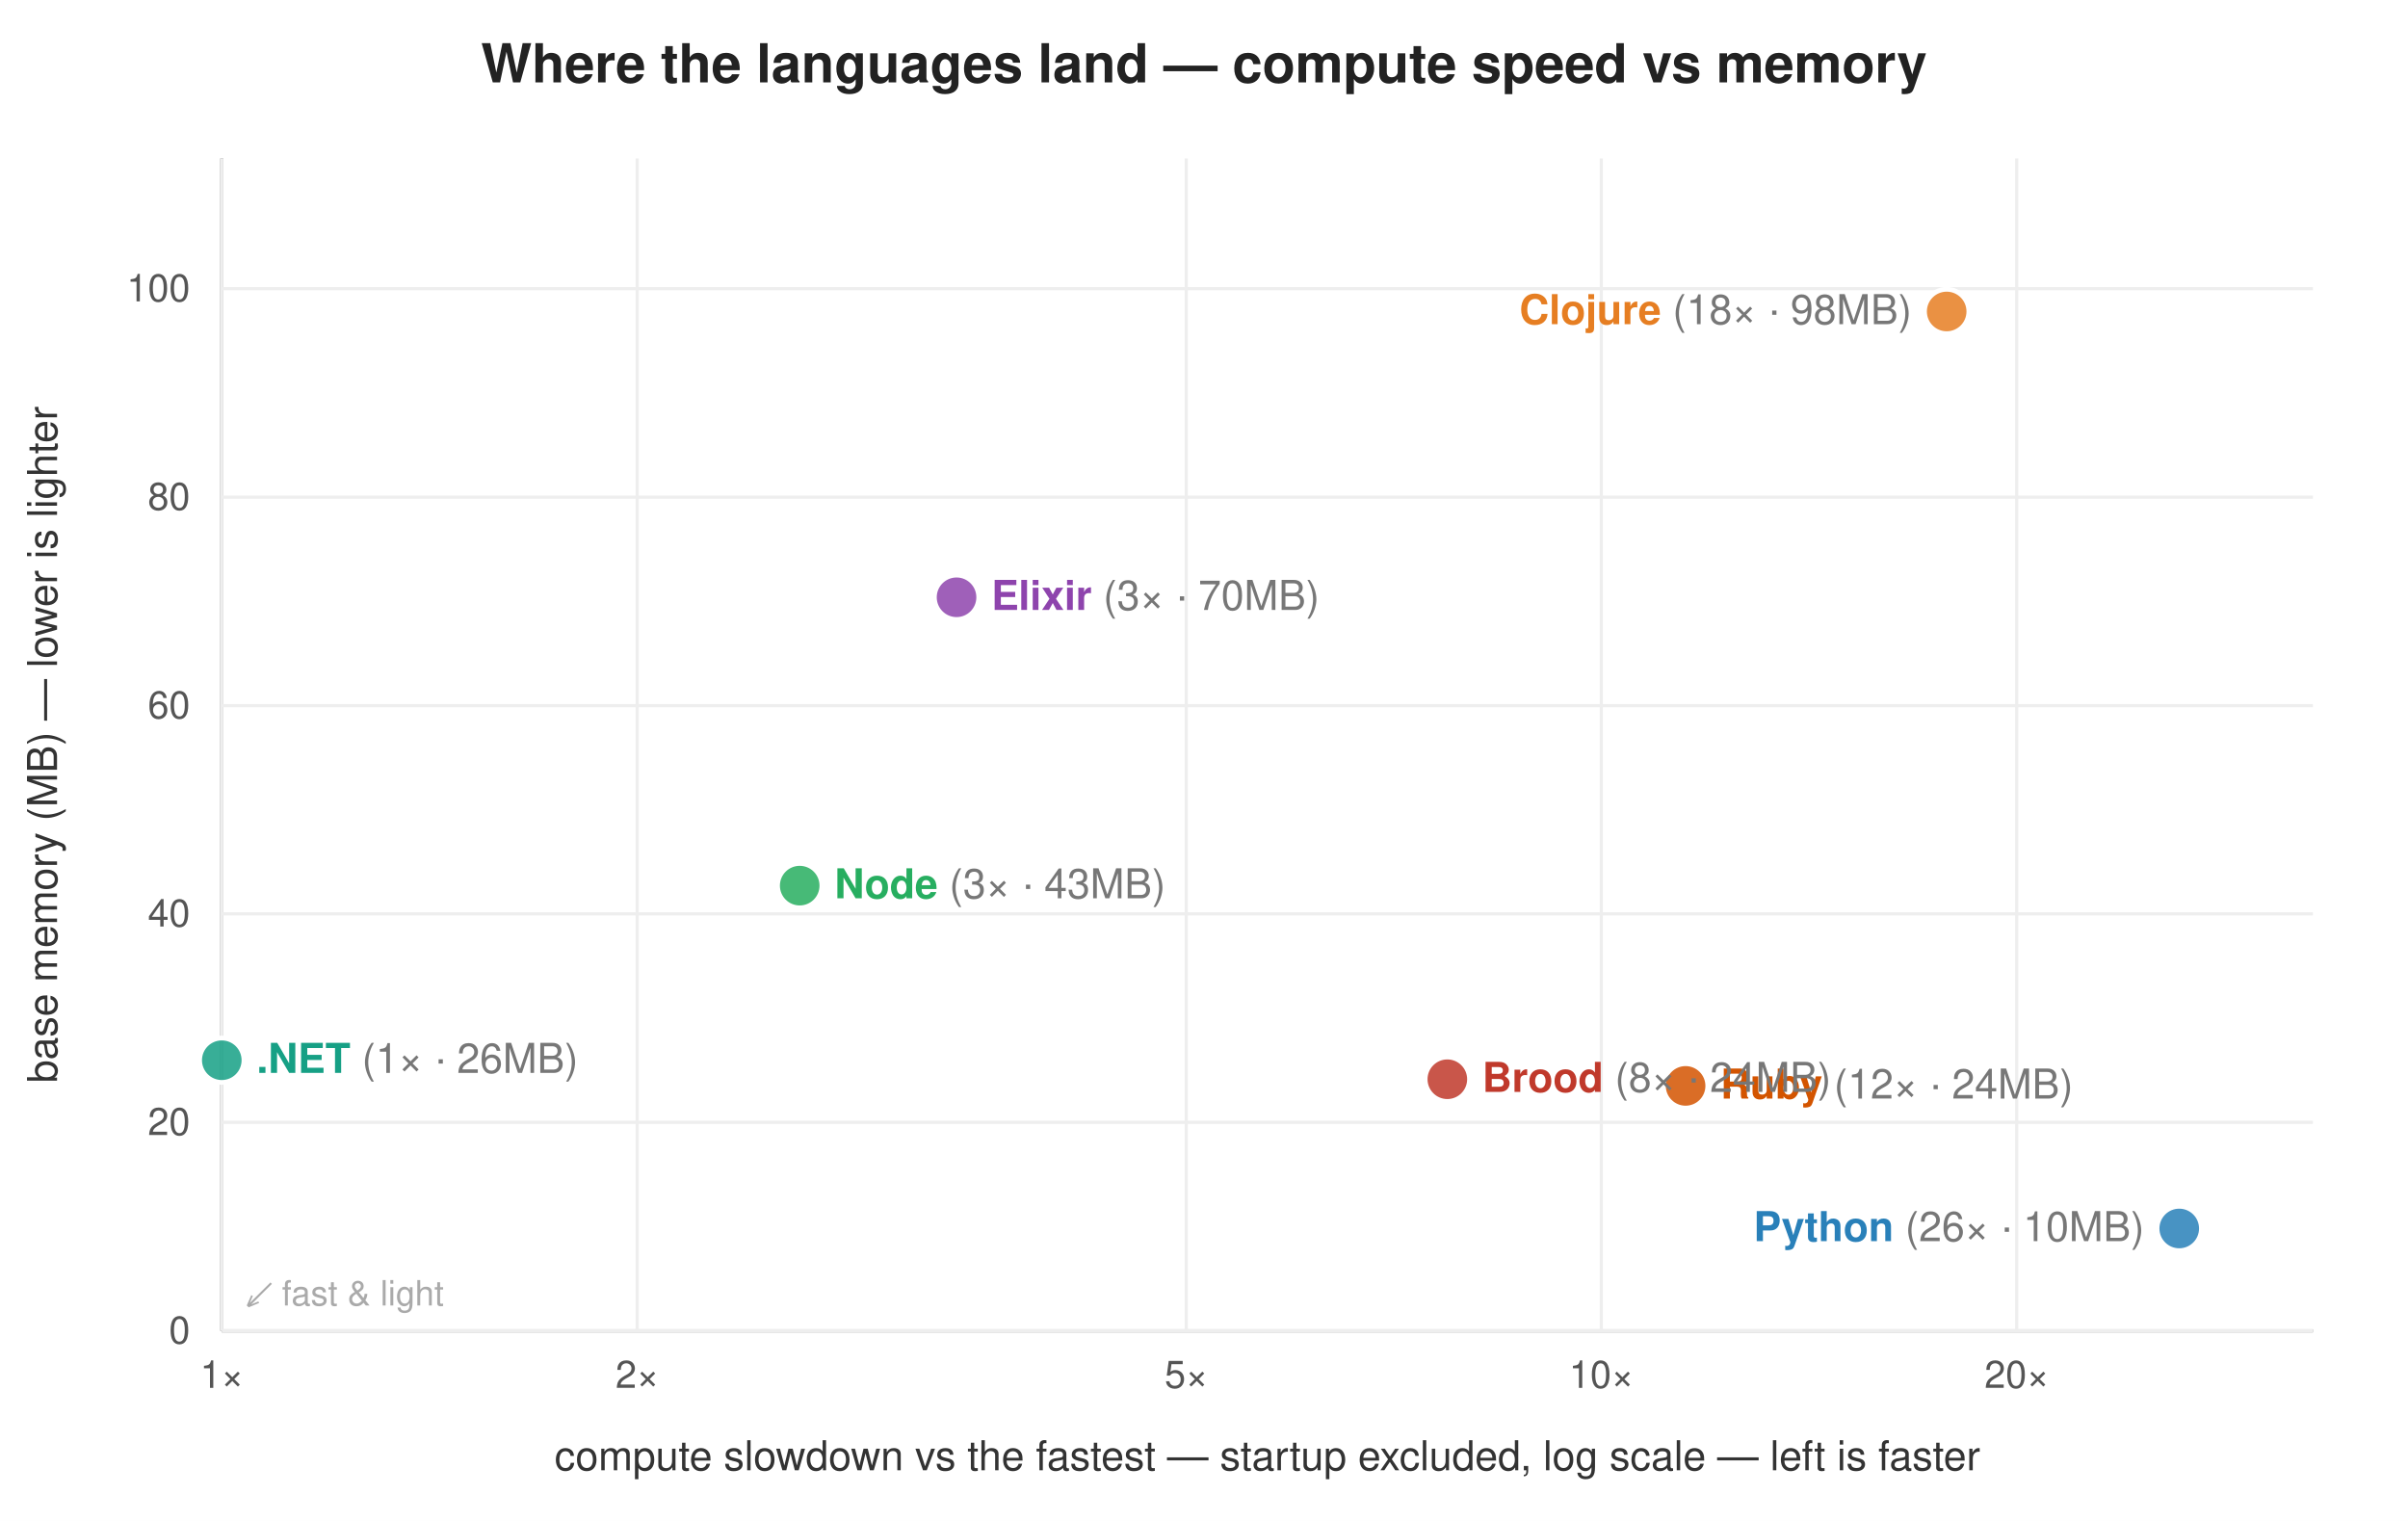
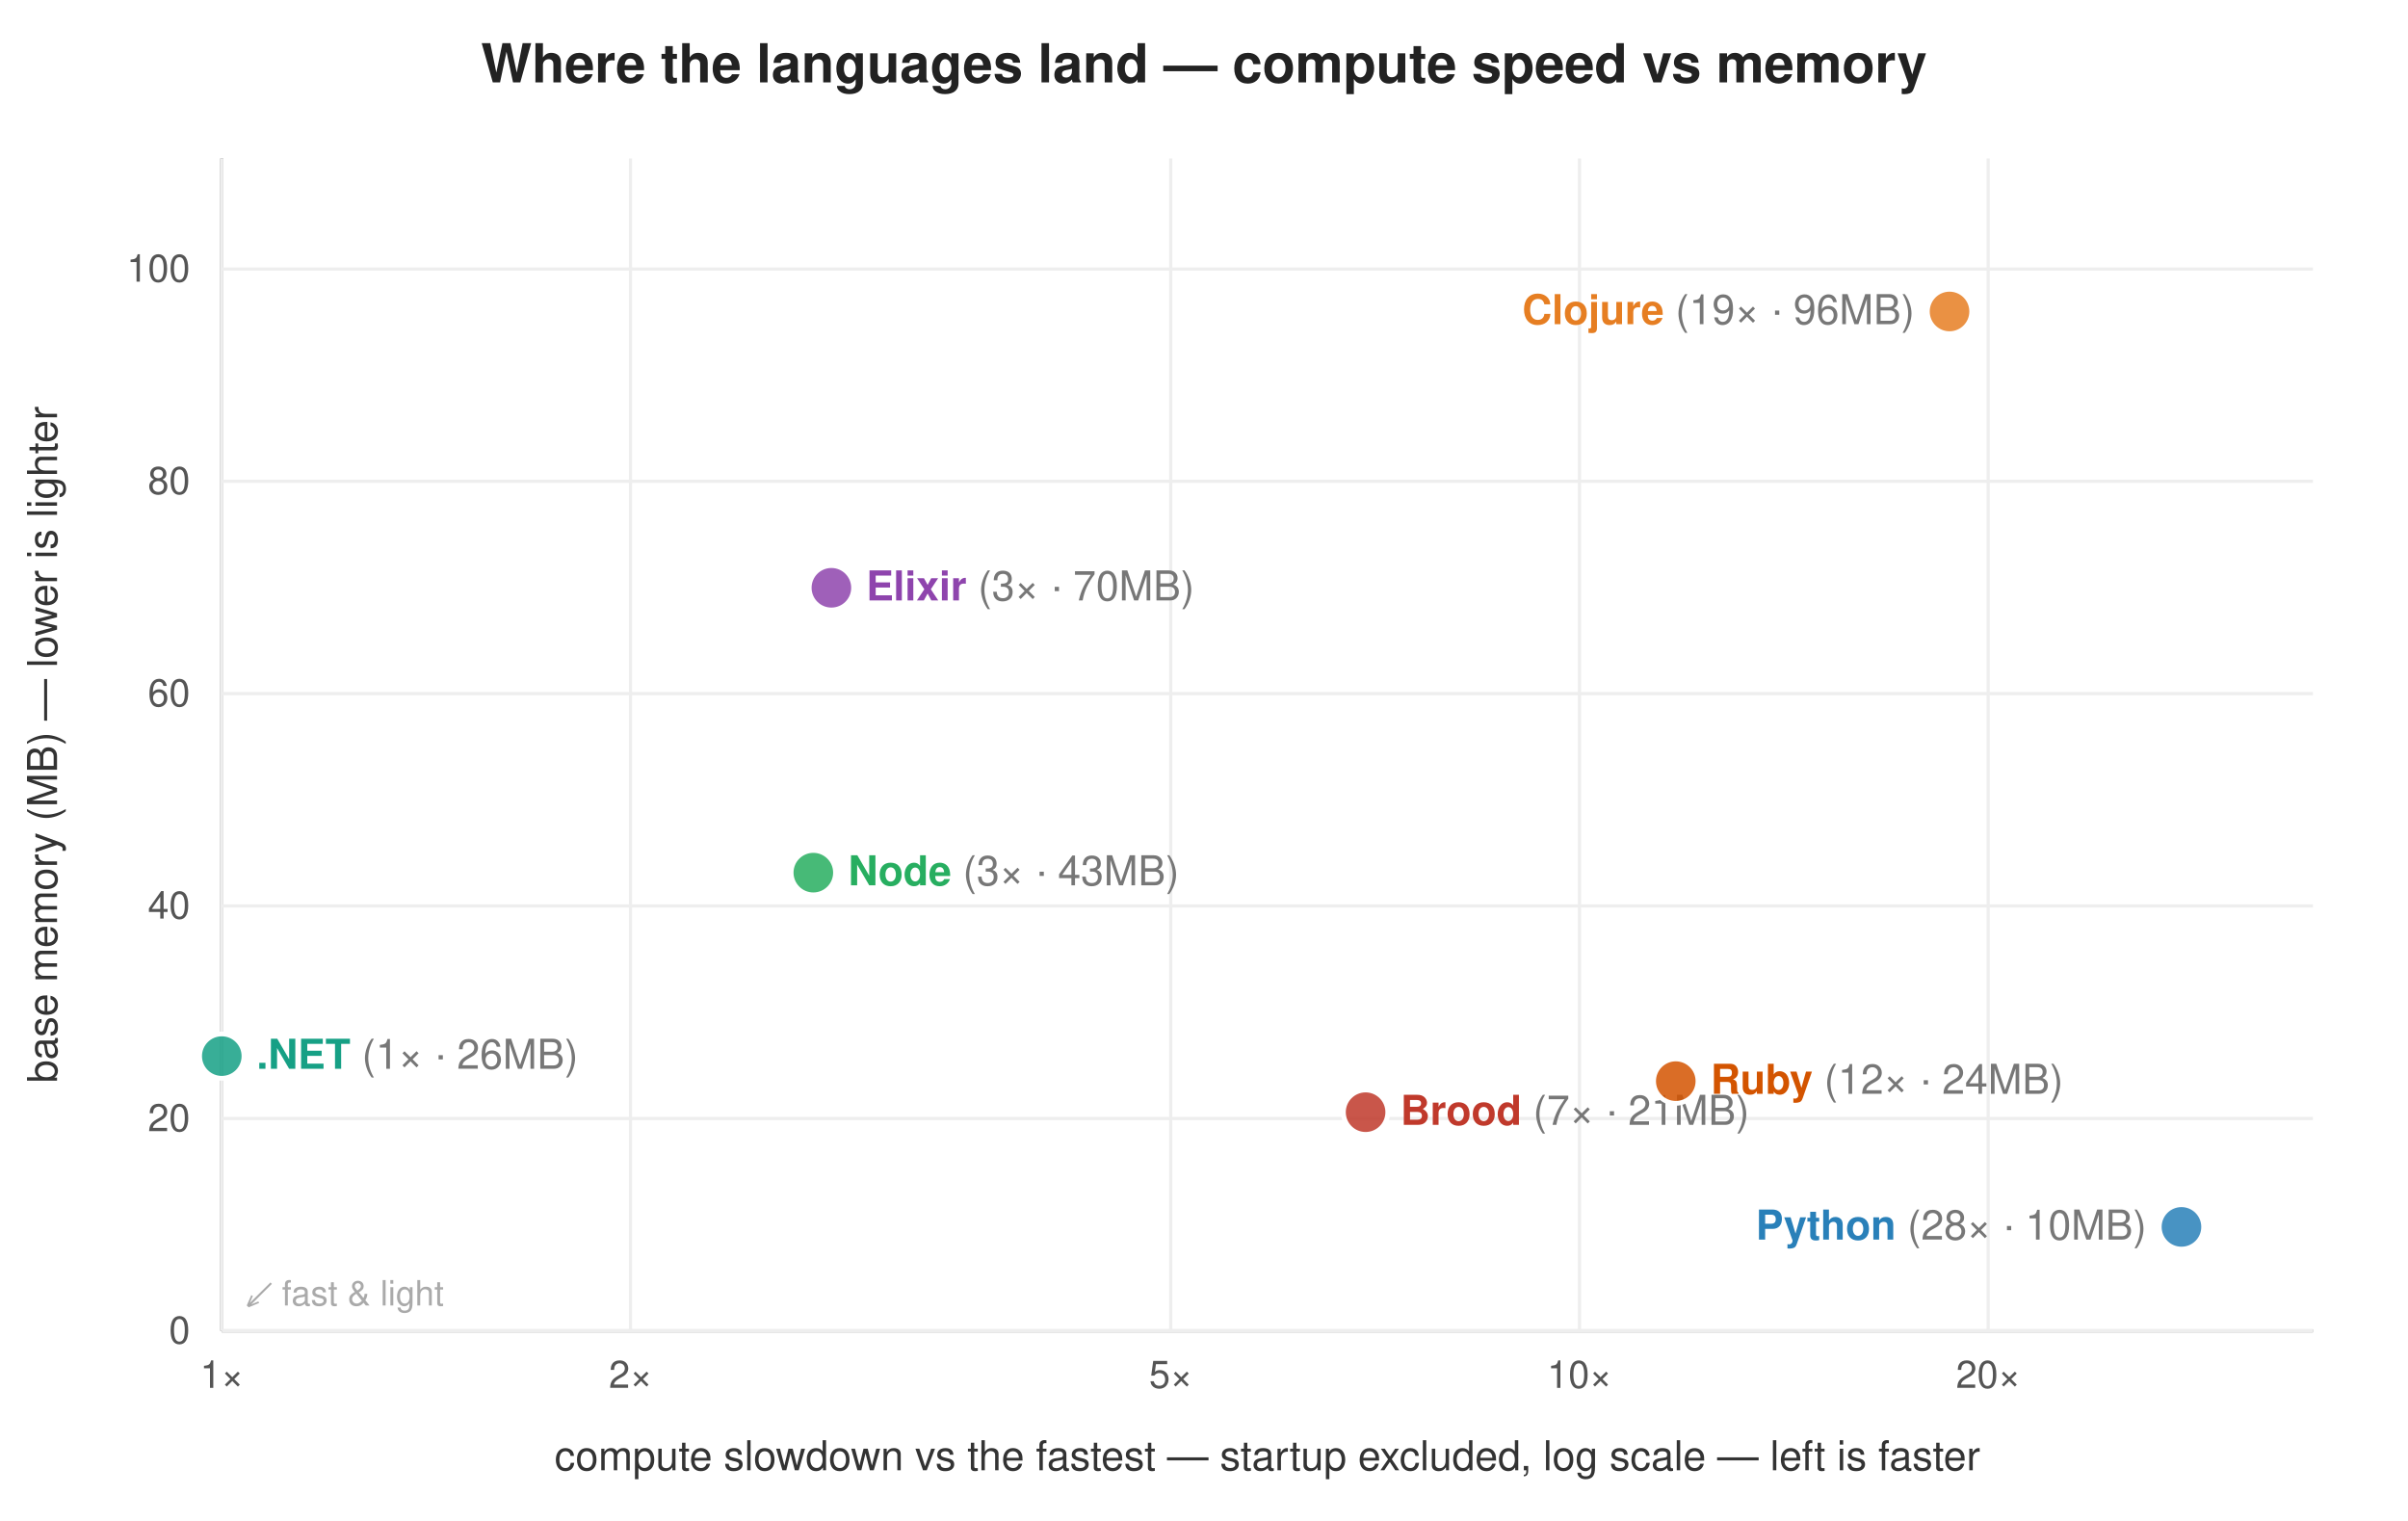
<svg xmlns="http://www.w3.org/2000/svg" width="760" height="480" viewBox="0 0 760 480" font-family="system-ui,Segoe UI,Helvetica,Arial,sans-serif">
  <rect width="760" height="480" fill="#ffffff" />
  <text x="380.0" y="26" text-anchor="middle" font-size="17" font-weight="700" fill="#222">Where the languages land — compute speed vs memory</text>
  <line x1="70" y1="420" x2="730" y2="420" stroke="#888" stroke-width="1" />
  <line x1="70" y1="50" x2="70" y2="420" stroke="#888" stroke-width="1" />
  <line x1="70.0" y1="50" x2="70.0" y2="420" stroke="#eee" stroke-width="1" />
  <text x="70.0" y="438" text-anchor="middle" font-size="12" fill="#555">1×</text>
-   <line x1="201.1" y1="50" x2="201.1" y2="420" stroke="#eee" stroke-width="1" />
-   <text x="201.1" y="438" text-anchor="middle" font-size="12" fill="#555">2×</text>
-   <line x1="374.4" y1="50" x2="374.4" y2="420" stroke="#eee" stroke-width="1" />
-   <text x="374.4" y="438" text-anchor="middle" font-size="12" fill="#555">5×</text>
-   <line x1="505.4" y1="50" x2="505.4" y2="420" stroke="#eee" stroke-width="1" />
-   <text x="505.4" y="438" text-anchor="middle" font-size="12" fill="#555">10×</text>
-   <line x1="636.5" y1="50" x2="636.5" y2="420" stroke="#eee" stroke-width="1" />
-   <text x="636.5" y="438" text-anchor="middle" font-size="12" fill="#555">20×</text>
+   <line x1="199.0" y1="50" x2="199.0" y2="420" stroke="#eee" stroke-width="1" />
+   <text x="199.0" y="438" text-anchor="middle" font-size="12" fill="#555">2×</text>
+   <line x1="369.5" y1="50" x2="369.5" y2="420" stroke="#eee" stroke-width="1" />
+   <text x="369.5" y="438" text-anchor="middle" font-size="12" fill="#555">5×</text>
+   <line x1="498.5" y1="50" x2="498.5" y2="420" stroke="#eee" stroke-width="1" />
+   <text x="498.5" y="438" text-anchor="middle" font-size="12" fill="#555">10×</text>
+   <line x1="627.5" y1="50" x2="627.5" y2="420" stroke="#eee" stroke-width="1" />
+   <text x="627.5" y="438" text-anchor="middle" font-size="12" fill="#555">20×</text>
  <line x1="70" y1="420.0" x2="730" y2="420.0" stroke="#eee" stroke-width="1" />
  <text x="60" y="424.0" text-anchor="end" font-size="12" fill="#555">0</text>
-   <line x1="70" y1="354.2" x2="730" y2="354.2" stroke="#eee" stroke-width="1" />
-   <text x="60" y="358.2" text-anchor="end" font-size="12" fill="#555">20</text>
-   <line x1="70" y1="288.4" x2="730" y2="288.4" stroke="#eee" stroke-width="1" />
-   <text x="60" y="292.4" text-anchor="end" font-size="12" fill="#555">40</text>
-   <line x1="70" y1="222.7" x2="730" y2="222.7" stroke="#eee" stroke-width="1" />
-   <text x="60" y="226.7" text-anchor="end" font-size="12" fill="#555">60</text>
-   <line x1="70" y1="156.9" x2="730" y2="156.9" stroke="#eee" stroke-width="1" />
-   <text x="60" y="160.9" text-anchor="end" font-size="12" fill="#555">80</text>
-   <line x1="70" y1="91.1" x2="730" y2="91.1" stroke="#eee" stroke-width="1" />
-   <text x="60" y="95.1" text-anchor="end" font-size="12" fill="#555">100</text>
+   <line x1="70" y1="353.0" x2="730" y2="353.0" stroke="#eee" stroke-width="1" />
+   <text x="60" y="357.0" text-anchor="end" font-size="12" fill="#555">20</text>
+   <line x1="70" y1="285.9" x2="730" y2="285.9" stroke="#eee" stroke-width="1" />
+   <text x="60" y="289.9" text-anchor="end" font-size="12" fill="#555">40</text>
+   <line x1="70" y1="218.9" x2="730" y2="218.9" stroke="#eee" stroke-width="1" />
+   <text x="60" y="222.9" text-anchor="end" font-size="12" fill="#555">60</text>
+   <line x1="70" y1="151.9" x2="730" y2="151.9" stroke="#eee" stroke-width="1" />
+   <text x="60" y="155.9" text-anchor="end" font-size="12" fill="#555">80</text>
+   <line x1="70" y1="84.9" x2="730" y2="84.9" stroke="#eee" stroke-width="1" />
+   <text x="60" y="88.9" text-anchor="end" font-size="12" fill="#555">100</text>
  <text x="400.0" y="464" text-anchor="middle" font-size="13" fill="#333">compute slowdown vs the fastest — startup excluded, log scale — left is faster</text>
  <text x="18" y="235.0" text-anchor="middle" font-size="13" fill="#333" transform="rotate(-90 18 235.0)">base memory (MB) — lower is lighter</text>
  <text x="78" y="412" font-size="11" fill="#aaa">↙ fast &amp; light</text>
-   <circle cx="687.8" cy="387.7" r="7" fill="#2980b9" fill-opacity="0.85" stroke="#fff" stroke-width="1.5" />
-   <text x="676.8" y="391.7" text-anchor="end" font-size="13" font-weight="600" fill="#2980b9">Python <tspan font-weight="400" fill="#777">(26× · 10MB)</tspan>
+   <circle cx="688.5" cy="387.2" r="7" fill="#2980b9" fill-opacity="0.85" stroke="#fff" stroke-width="1.5" />
+   <text x="677.5" y="391.2" text-anchor="end" font-size="13" font-weight="600" fill="#2980b9">Python <tspan font-weight="400" fill="#777">(28× · 10MB)</tspan>
  </text>
-   <circle cx="532.0" cy="342.7" r="7" fill="#d35400" fill-opacity="0.85" stroke="#fff" stroke-width="1.5" />
-   <text x="543.0" y="346.7" text-anchor="start" font-size="13" font-weight="600" fill="#d35400">Ruby <tspan font-weight="400" fill="#777">(12× · 24MB)</tspan>
+   <circle cx="431.0" cy="351.0" r="7" fill="#c0392b" fill-opacity="0.85" stroke="#fff" stroke-width="1.5" />
+   <text x="442.0" y="355.0" text-anchor="start" font-size="13" font-weight="600" fill="#c0392b">Brood <tspan font-weight="400" fill="#777">(7× · 21MB)</tspan>
  </text>
-   <circle cx="456.8" cy="340.6" r="7" fill="#c0392b" fill-opacity="0.85" stroke="#fff" stroke-width="1.5" />
-   <text x="467.8" y="344.6" text-anchor="start" font-size="13" font-weight="600" fill="#c0392b">Brood <tspan font-weight="400" fill="#777">(8× · 24MB)</tspan>
+   <circle cx="528.9" cy="341.2" r="7" fill="#d35400" fill-opacity="0.85" stroke="#fff" stroke-width="1.5" />
+   <text x="539.9" y="345.2" text-anchor="start" font-size="13" font-weight="600" fill="#d35400">Ruby <tspan font-weight="400" fill="#777">(12× · 24MB)</tspan>
  </text>
-   <circle cx="70.0" cy="334.6" r="7" fill="#16a085" fill-opacity="0.85" stroke="#fff" stroke-width="1.5" />
-   <text x="81.0" y="338.6" text-anchor="start" font-size="13" font-weight="600" fill="#16a085">.NET <tspan font-weight="400" fill="#777">(1× · 26MB)</tspan>
+   <circle cx="70.0" cy="333.3" r="7" fill="#16a085" fill-opacity="0.85" stroke="#fff" stroke-width="1.5" />
+   <text x="81.0" y="337.3" text-anchor="start" font-size="13" font-weight="600" fill="#16a085">.NET <tspan font-weight="400" fill="#777">(1× · 26MB)</tspan>
  </text>
-   <circle cx="252.4" cy="279.5" r="7" fill="#27ae60" fill-opacity="0.85" stroke="#fff" stroke-width="1.5" />
-   <text x="263.4" y="283.5" text-anchor="start" font-size="13" font-weight="600" fill="#27ae60">Node <tspan font-weight="400" fill="#777">(3× · 43MB)</tspan>
+   <circle cx="256.7" cy="275.4" r="7" fill="#27ae60" fill-opacity="0.85" stroke="#fff" stroke-width="1.5" />
+   <text x="267.7" y="279.4" text-anchor="start" font-size="13" font-weight="600" fill="#27ae60">Node <tspan font-weight="400" fill="#777">(3× · 43MB)</tspan>
  </text>
-   <circle cx="301.9" cy="188.5" r="7" fill="#8e44ad" fill-opacity="0.85" stroke="#fff" stroke-width="1.5" />
-   <text x="312.9" y="192.5" text-anchor="start" font-size="13" font-weight="600" fill="#8e44ad">Elixir <tspan font-weight="400" fill="#777">(3× · 70MB)</tspan>
+   <circle cx="262.4" cy="185.5" r="7" fill="#8e44ad" fill-opacity="0.85" stroke="#fff" stroke-width="1.5" />
+   <text x="273.4" y="189.5" text-anchor="start" font-size="13" font-weight="600" fill="#8e44ad">Elixir <tspan font-weight="400" fill="#777">(3× · 70MB)</tspan>
  </text>
-   <circle cx="614.4" cy="98.3" r="7" fill="#e67e22" fill-opacity="0.85" stroke="#fff" stroke-width="1.5" />
-   <text x="603.4" y="102.3" text-anchor="end" font-size="13" font-weight="600" fill="#e67e22">Clojure <tspan font-weight="400" fill="#777">(18× · 98MB)</tspan>
+   <circle cx="615.3" cy="98.3" r="7" fill="#e67e22" fill-opacity="0.85" stroke="#fff" stroke-width="1.5" />
+   <text x="604.3" y="102.3" text-anchor="end" font-size="13" font-weight="600" fill="#e67e22">Clojure <tspan font-weight="400" fill="#777">(19× · 96MB)</tspan>
  </text>
</svg>
